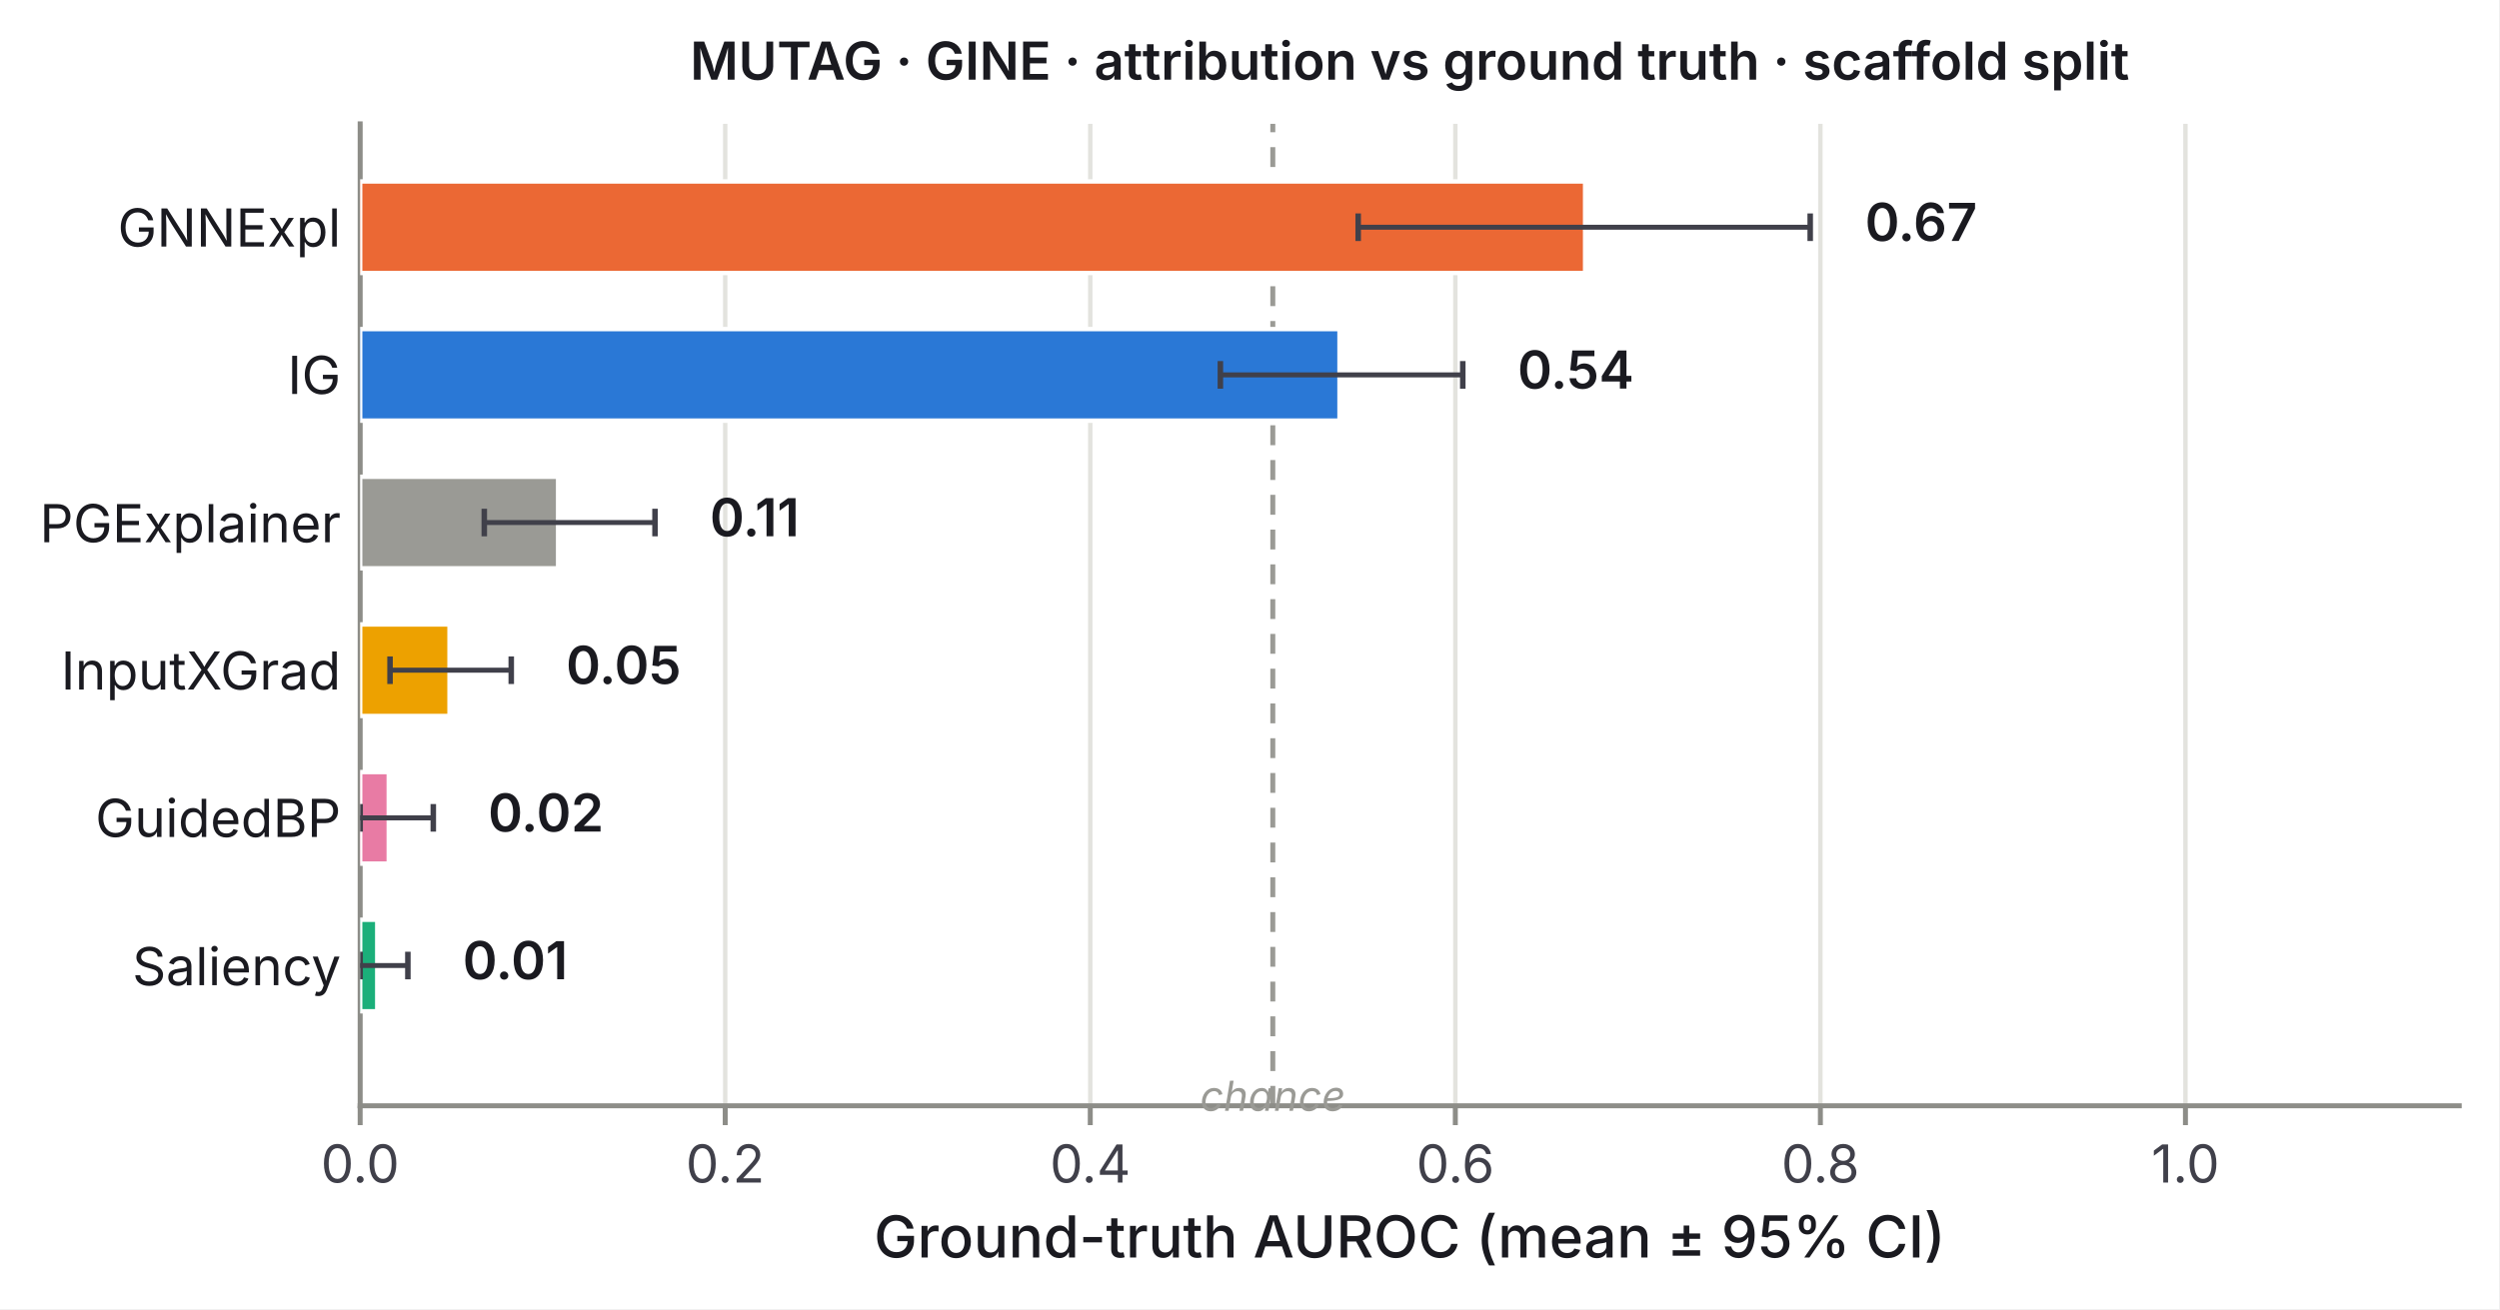
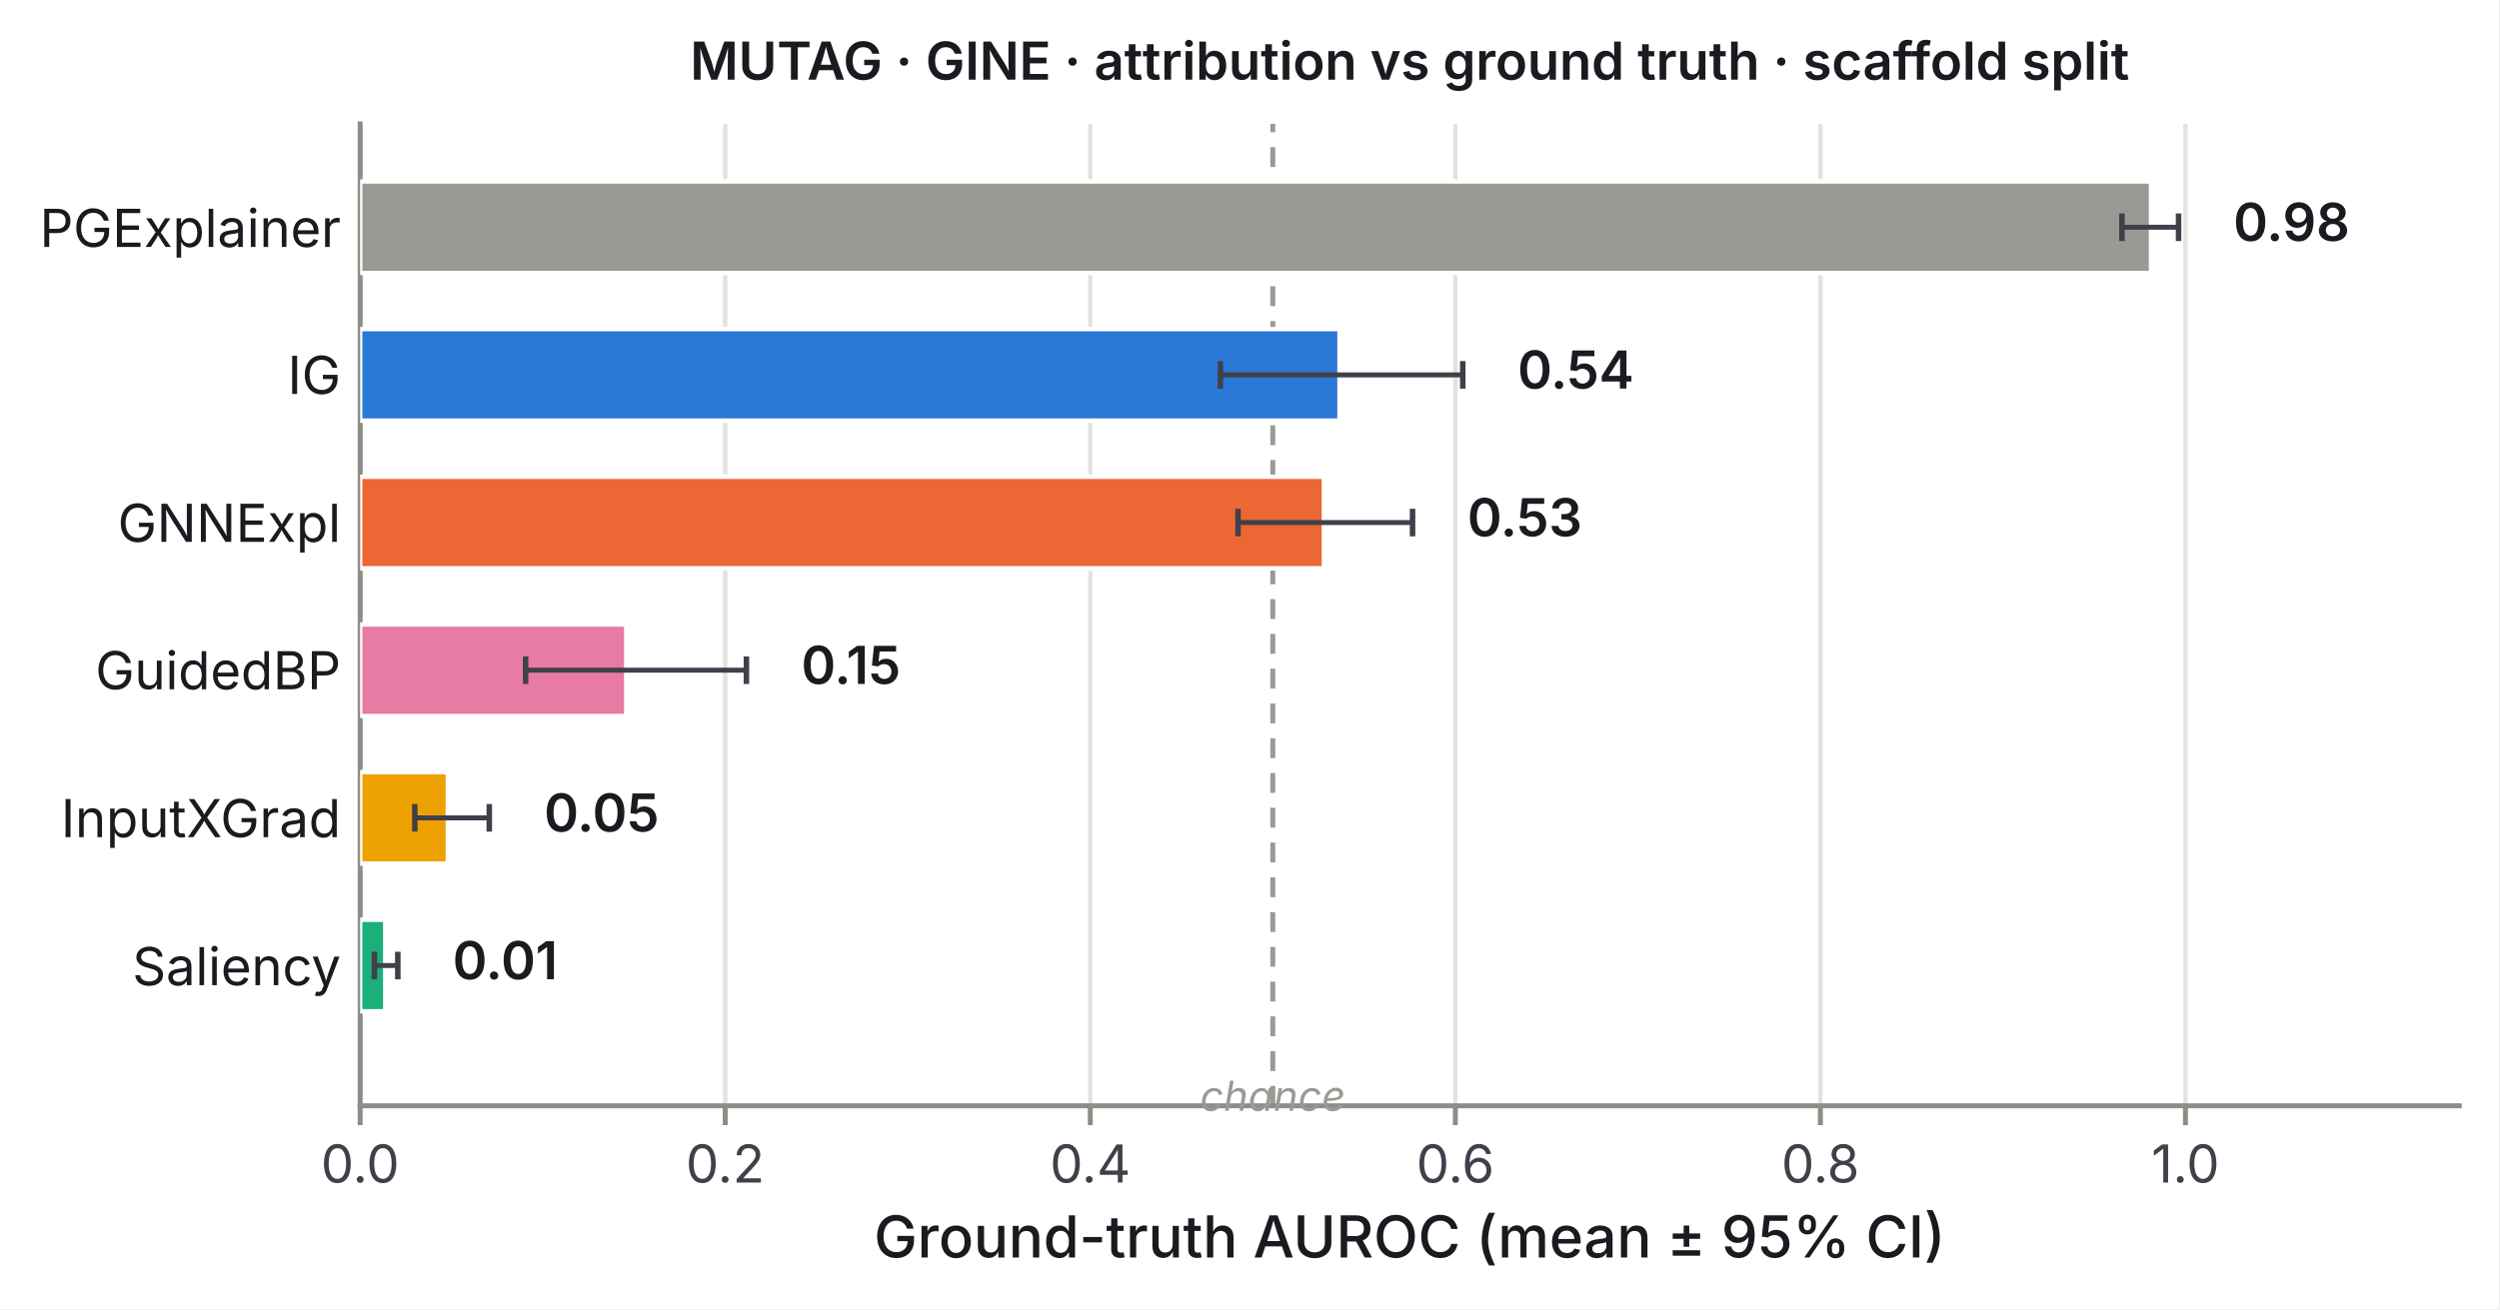
<svg xmlns="http://www.w3.org/2000/svg" xmlns:xlink="http://www.w3.org/1999/xlink" width="452.633pt" height="237.192pt" viewBox="0 0 452.633 237.192" version="1.1">
  <defs>
    <style type="text/css">*{stroke-linejoin: round; stroke-linecap: butt}</style>
  </defs>
  <g id="figure_1">
    <g id="patch_1">
      <path d="M 0 237.192  L 452.633 237.192  L 452.633 0  L 0 0  z " style="fill: #ffffff" />
    </g>
    <g id="axes_1">
      <g id="patch_2">
        <path d="M 65.233 200.361  L 445.433 200.361  L 445.433 22.441  L 65.233 22.441  z " style="fill: #ffffff" />
      </g>
      <g id="matplotlib.axis_1">
        <g id="xtick_1">
          <g id="line2d_1">
-             <path d="M 65.233 200.361  L 65.233 22.441  " clip-path="url(#pd53ebc2d8c)" style="fill: none; stroke: #e3e3de; stroke-width: 0.8; stroke-linecap: round" />
+             <path d="M 65.233 200.361  L 65.233 22.441  " clip-path="url(#p1a0dd9a208)" style="fill: none; stroke: #e3e3de; stroke-width: 0.8; stroke-linecap: round" />
          </g>
          <g id="line2d_2">
            <defs>
-               <path id="mc1cb2d841d" d="M 0 0  L 0 3.5  " style="stroke: #8d8d88; stroke-width: 0.9" />
+               <path id="mdd1f035849" d="M 0 0  L 0 3.5  " style="stroke: #8d8d88; stroke-width: 0.9" />
            </defs>
            <g>
-               <use xlink:href="#mc1cb2d841d" x="65.233" y="200.361" style="fill: #8d8d88; stroke: #8d8d88; stroke-width: 0.9" />
+               <use xlink:href="#mdd1f035849" x="65.233" y="200.361" style="fill: #8d8d88; stroke: #8d8d88; stroke-width: 0.9" />
            </g>
          </g>
          <g id="text_1">
            <text style="font-size: 9.5px; font-family: 'Inter', 'Liberation Sans', 'Arial', 'Helvetica', 'DejaVu Sans', sans-serif; text-anchor: middle; fill: #40404a" x="65.233" y="214.272" transform="rotate(-0 65.23297 214.272)">0.0</text>
          </g>
        </g>
        <g id="xtick_2">
          <g id="line2d_3">
-             <path d="M 131.355 200.361  L 131.355 22.441  " clip-path="url(#pd53ebc2d8c)" style="fill: none; stroke: #e3e3de; stroke-width: 0.8; stroke-linecap: round" />
+             <path d="M 131.355 200.361  L 131.355 22.441  " clip-path="url(#p1a0dd9a208)" style="fill: none; stroke: #e3e3de; stroke-width: 0.8; stroke-linecap: round" />
          </g>
          <g id="line2d_4">
            <g>
-               <use xlink:href="#mc1cb2d841d" x="131.355" y="200.361" style="fill: #8d8d88; stroke: #8d8d88; stroke-width: 0.9" />
+               <use xlink:href="#mdd1f035849" x="131.355" y="200.361" style="fill: #8d8d88; stroke: #8d8d88; stroke-width: 0.9" />
            </g>
          </g>
          <g id="text_2">
            <text style="font-size: 9.5px; font-family: 'Inter', 'Liberation Sans', 'Arial', 'Helvetica', 'DejaVu Sans', sans-serif; text-anchor: middle; fill: #40404a" x="131.355" y="214.272" transform="rotate(-0 131.3547 214.272)">0.2</text>
          </g>
        </g>
        <g id="xtick_3">
          <g id="line2d_5">
-             <path d="M 197.476 200.361  L 197.476 22.441  " clip-path="url(#pd53ebc2d8c)" style="fill: none; stroke: #e3e3de; stroke-width: 0.8; stroke-linecap: round" />
+             <path d="M 197.476 200.361  L 197.476 22.441  " clip-path="url(#p1a0dd9a208)" style="fill: none; stroke: #e3e3de; stroke-width: 0.8; stroke-linecap: round" />
          </g>
          <g id="line2d_6">
            <g>
-               <use xlink:href="#mc1cb2d841d" x="197.476" y="200.361" style="fill: #8d8d88; stroke: #8d8d88; stroke-width: 0.9" />
+               <use xlink:href="#mdd1f035849" x="197.476" y="200.361" style="fill: #8d8d88; stroke: #8d8d88; stroke-width: 0.9" />
            </g>
          </g>
          <g id="text_3">
            <text style="font-size: 9.5px; font-family: 'Inter', 'Liberation Sans', 'Arial', 'Helvetica', 'DejaVu Sans', sans-serif; text-anchor: middle; fill: #40404a" x="197.476" y="214.272" transform="rotate(-0 197.4764 214.272)">0.4</text>
          </g>
        </g>
        <g id="xtick_4">
          <g id="line2d_7">
-             <path d="M 263.598 200.361  L 263.598 22.441  " clip-path="url(#pd53ebc2d8c)" style="fill: none; stroke: #e3e3de; stroke-width: 0.8; stroke-linecap: round" />
+             <path d="M 263.598 200.361  L 263.598 22.441  " clip-path="url(#p1a0dd9a208)" style="fill: none; stroke: #e3e3de; stroke-width: 0.8; stroke-linecap: round" />
          </g>
          <g id="line2d_8">
            <g>
-               <use xlink:href="#mc1cb2d841d" x="263.598" y="200.361" style="fill: #8d8d88; stroke: #8d8d88; stroke-width: 0.9" />
+               <use xlink:href="#mdd1f035849" x="263.598" y="200.361" style="fill: #8d8d88; stroke: #8d8d88; stroke-width: 0.9" />
            </g>
          </g>
          <g id="text_4">
            <text style="font-size: 9.5px; font-family: 'Inter', 'Liberation Sans', 'Arial', 'Helvetica', 'DejaVu Sans', sans-serif; text-anchor: middle; fill: #40404a" x="263.598" y="214.272" transform="rotate(-0 263.5982 214.272)">0.6</text>
          </g>
        </g>
        <g id="xtick_5">
          <g id="line2d_9">
-             <path d="M 329.72 200.361  L 329.72 22.441  " clip-path="url(#pd53ebc2d8c)" style="fill: none; stroke: #e3e3de; stroke-width: 0.8; stroke-linecap: round" />
+             <path d="M 329.72 200.361  L 329.72 22.441  " clip-path="url(#p1a0dd9a208)" style="fill: none; stroke: #e3e3de; stroke-width: 0.8; stroke-linecap: round" />
          </g>
          <g id="line2d_10">
            <g>
-               <use xlink:href="#mc1cb2d841d" x="329.72" y="200.361" style="fill: #8d8d88; stroke: #8d8d88; stroke-width: 0.9" />
+               <use xlink:href="#mdd1f035849" x="329.72" y="200.361" style="fill: #8d8d88; stroke: #8d8d88; stroke-width: 0.9" />
            </g>
          </g>
          <g id="text_5">
            <text style="font-size: 9.5px; font-family: 'Inter', 'Liberation Sans', 'Arial', 'Helvetica', 'DejaVu Sans', sans-serif; text-anchor: middle; fill: #40404a" x="329.72" y="214.272" transform="rotate(-0 329.7199 214.272)">0.8</text>
          </g>
        </g>
        <g id="xtick_6">
          <g id="line2d_11">
-             <path d="M 395.842 200.361  L 395.842 22.441  " clip-path="url(#pd53ebc2d8c)" style="fill: none; stroke: #e3e3de; stroke-width: 0.8; stroke-linecap: round" />
+             <path d="M 395.842 200.361  L 395.842 22.441  " clip-path="url(#p1a0dd9a208)" style="fill: none; stroke: #e3e3de; stroke-width: 0.8; stroke-linecap: round" />
          </g>
          <g id="line2d_12">
            <g>
-               <use xlink:href="#mc1cb2d841d" x="395.842" y="200.361" style="fill: #8d8d88; stroke: #8d8d88; stroke-width: 0.9" />
+               <use xlink:href="#mdd1f035849" x="395.842" y="200.361" style="fill: #8d8d88; stroke: #8d8d88; stroke-width: 0.9" />
            </g>
          </g>
          <g id="text_6">
            <text style="font-size: 9.5px; font-family: 'Inter', 'Liberation Sans', 'Arial', 'Helvetica', 'DejaVu Sans', sans-serif; text-anchor: middle; fill: #40404a" x="395.842" y="214.272" transform="rotate(-0 395.8417 214.272)">1.0</text>
          </g>
        </g>
        <g id="text_7">
          <text style="font-weight: 500; font-size: 10.5px; font-family: 'Inter', 'Liberation Sans', 'Arial', 'Helvetica', 'DejaVu Sans', sans-serif; text-anchor: middle; fill: #1a1a20" x="255.333" y="227.849" transform="rotate(-0 255.333 227.8494)">Ground-truth AUROC (mean ± 95% CI)</text>
        </g>
      </g>
      <g id="matplotlib.axis_2">
        <g id="ytick_1">
          <g id="line2d_13" />
          <g id="text_8">
            <text style="font-size: 9.5px; font-family: 'Inter', 'Liberation Sans', 'Arial', 'Helvetica', 'DejaVu Sans', sans-serif; text-anchor: end; fill: #1a1a20" x="61.733" y="178.513" transform="rotate(-0 61.73297 178.5128)">Saliency</text>
          </g>
        </g>
        <g id="ytick_2">
          <g id="line2d_14" />
          <g id="text_9">
-             <text style="font-size: 9.5px; font-family: 'Inter', 'Liberation Sans', 'Arial', 'Helvetica', 'DejaVu Sans', sans-serif; text-anchor: end; fill: #1a1a20" x="61.733" y="151.644" transform="rotate(-0 61.73297 151.6444)">GuidedBP</text>
+             <text style="font-size: 9.5px; font-family: 'Inter', 'Liberation Sans', 'Arial', 'Helvetica', 'DejaVu Sans', sans-serif; text-anchor: end; fill: #1a1a20" x="61.733" y="151.691" transform="rotate(-0 61.73297 151.6911)">InputXGrad</text>
          </g>
        </g>
        <g id="ytick_3">
          <g id="line2d_15" />
          <g id="text_10">
-             <text style="font-size: 9.5px; font-family: 'Inter', 'Liberation Sans', 'Arial', 'Helvetica', 'DejaVu Sans', sans-serif; text-anchor: end; fill: #1a1a20" x="61.733" y="124.936" transform="rotate(-0 61.73297 124.9362)">InputXGrad</text>
+             <text style="font-size: 9.5px; font-family: 'Inter', 'Liberation Sans', 'Arial', 'Helvetica', 'DejaVu Sans', sans-serif; text-anchor: end; fill: #1a1a20" x="61.733" y="124.889" transform="rotate(-0 61.73297 124.8895)">GuidedBP</text>
          </g>
        </g>
        <g id="ytick_4">
          <g id="line2d_16" />
          <g id="text_11">
-             <text style="font-size: 9.5px; font-family: 'Inter', 'Liberation Sans', 'Arial', 'Helvetica', 'DejaVu Sans', sans-serif; text-anchor: end; fill: #1a1a20" x="61.733" y="98.248" transform="rotate(-0 61.73297 98.24816)">PGExplainer</text>
+             <text style="font-size: 9.5px; font-family: 'Inter', 'Liberation Sans', 'Arial', 'Helvetica', 'DejaVu Sans', sans-serif; text-anchor: end; fill: #1a1a20" x="61.733" y="98.181" transform="rotate(-0 61.73297 98.18136)">GNNExpl</text>
          </g>
        </g>
        <g id="ytick_5">
          <g id="line2d_17" />
          <g id="text_12">
            <text style="font-size: 9.5px; font-family: 'Inter', 'Liberation Sans', 'Arial', 'Helvetica', 'DejaVu Sans', sans-serif; text-anchor: end; fill: #1a1a20" x="61.733" y="71.38" transform="rotate(-0 61.73297 71.37972)">IG</text>
          </g>
        </g>
        <g id="ytick_6">
          <g id="line2d_18" />
          <g id="text_13">
-             <text style="font-size: 9.5px; font-family: 'Inter', 'Liberation Sans', 'Arial', 'Helvetica', 'DejaVu Sans', sans-serif; text-anchor: end; fill: #1a1a20" x="61.733" y="44.672" transform="rotate(-0 61.73297 44.67159)">GNNExpl</text>
+             <text style="font-size: 9.5px; font-family: 'Inter', 'Liberation Sans', 'Arial', 'Helvetica', 'DejaVu Sans', sans-serif; text-anchor: end; fill: #1a1a20" x="61.733" y="44.738" transform="rotate(-0 61.73297 44.73838)">PGExplainer</text>
          </g>
        </g>
      </g>
      <g id="line2d_19">
-         <path d="M 230.537 200.361  L 230.537 22.441  " clip-path="url(#pd53ebc2d8c)" style="fill: none; stroke-dasharray: 3.6,2.7; stroke-dashoffset: 0; stroke: #9a9a95; stroke-width: 0.9" />
+         <path d="M 230.537 200.361  L 230.537 22.441  " clip-path="url(#p1a0dd9a208)" style="fill: none; stroke-dasharray: 3.6,2.7; stroke-dashoffset: 0; stroke: #9a9a95; stroke-width: 0.9" />
      </g>
      <g id="patch_3">
        <path d="M 65.233 200.361  L 65.233 22.441  " style="fill: none; stroke: #8d8d88; stroke-width: 0.9; stroke-linejoin: miter; stroke-linecap: square" />
      </g>
      <g id="patch_4">
        <path d="M 65.233 200.361  L 445.433 200.361  " style="fill: none; stroke: #8d8d88; stroke-width: 0.9; stroke-linejoin: miter; stroke-linecap: square" />
      </g>
      <g id="patch_5">
-         <path d="M 65.233 183.238  L 68.33 183.238  L 68.33 166.65  L 65.233 166.65  z " clip-path="url(#pd53ebc2d8c)" style="fill: #1baf7a; stroke: #ffffff; stroke-width: 0.8; stroke-linejoin: miter" />
+         <path d="M 65.233 183.238  L 69.775 183.238  L 69.775 166.65  L 65.233 166.65  z " clip-path="url(#p1a0dd9a208)" style="fill: #1baf7a; stroke: #ffffff; stroke-width: 0.8; stroke-linejoin: miter" />
      </g>
      <g id="patch_6">
-         <path d="M 65.233 156.483  L 70.416 156.483  L 70.416 139.895  L 65.233 139.895  z " clip-path="url(#pd53ebc2d8c)" style="fill: #e87ba4; stroke: #ffffff; stroke-width: 0.8; stroke-linejoin: miter" />
+         <path d="M 65.233 156.483  L 81.114 156.483  L 81.114 139.895  L 65.233 139.895  z " clip-path="url(#p1a0dd9a208)" style="fill: #eda100; stroke: #ffffff; stroke-width: 0.8; stroke-linejoin: miter" />
      </g>
      <g id="patch_7">
-         <path d="M 65.233 129.728  L 81.421 129.728  L 81.421 113.14  L 65.233 113.14  z " clip-path="url(#pd53ebc2d8c)" style="fill: #eda100; stroke: #ffffff; stroke-width: 0.8; stroke-linejoin: miter" />
+         <path d="M 65.233 129.728  L 113.427 129.728  L 113.427 113.14  L 65.233 113.14  z " clip-path="url(#p1a0dd9a208)" style="fill: #e87ba4; stroke: #ffffff; stroke-width: 0.8; stroke-linejoin: miter" />
      </g>
      <g id="patch_8">
-         <path d="M 65.233 102.973  L 101.087 102.973  L 101.087 86.385  L 65.233 86.385  z " clip-path="url(#pd53ebc2d8c)" style="fill: #9a9a95; stroke: #ffffff; stroke-width: 0.8; stroke-linejoin: miter" />
+         <path d="M 65.233 102.973  L 239.793 102.973  L 239.793 86.385  L 65.233 86.385  z " clip-path="url(#p1a0dd9a208)" style="fill: #eb6834; stroke: #ffffff; stroke-width: 0.8; stroke-linejoin: miter" />
      </g>
      <g id="patch_9">
-         <path d="M 65.233 76.218  L 242.622 76.218  L 242.622 59.63  L 65.233 59.63  z " clip-path="url(#pd53ebc2d8c)" style="fill: #2a78d6; stroke: #ffffff; stroke-width: 0.8; stroke-linejoin: miter" />
+         <path d="M 65.233 76.218  L 242.622 76.218  L 242.622 59.63  L 65.233 59.63  z " clip-path="url(#p1a0dd9a208)" style="fill: #2a78d6; stroke: #ffffff; stroke-width: 0.8; stroke-linejoin: miter" />
      </g>
      <g id="patch_10">
-         <path d="M 65.233 49.463  L 287.106 49.463  L 287.106 32.875  L 65.233 32.875  z " clip-path="url(#pd53ebc2d8c)" style="fill: #eb6834; stroke: #ffffff; stroke-width: 0.8; stroke-linejoin: miter" />
+         <path d="M 65.233 49.463  L 389.612 49.463  L 389.612 32.875  L 65.233 32.875  z " clip-path="url(#p1a0dd9a208)" style="fill: #9a9a95; stroke: #ffffff; stroke-width: 0.8; stroke-linejoin: miter" />
      </g>
      <g id="text_14">
        <text style="font-style: italic; font-size: 7.5px; font-family: 'Inter', 'Liberation Sans', 'Arial', 'Helvetica', 'DejaVu Sans', sans-serif; text-anchor: middle; fill: #9a9a95" x="230.537" y="201.269" transform="rotate(-0 230.5373 201.2687)">chance</text>
      </g>
      <g id="text_15">
-         <text style="font-weight: 600; font-size: 9.5px; font-family: 'Inter', 'Liberation Sans', 'Arial', 'Helvetica', 'DejaVu Sans', sans-serif; text-anchor: start; fill: #1a1a20" x="83.795" y="177.43" transform="rotate(-0 83.79459 177.43)">0.01</text>
+         <text style="font-weight: 600; font-size: 9.5px; font-family: 'Inter', 'Liberation Sans', 'Arial', 'Helvetica', 'DejaVu Sans', sans-serif; text-anchor: start; fill: #1a1a20" x="81.97" y="177.43" transform="rotate(-0 81.97001 177.43)">0.01</text>
      </g>
      <g id="text_16">
-         <text style="font-weight: 600; font-size: 9.5px; font-family: 'Inter', 'Liberation Sans', 'Arial', 'Helvetica', 'DejaVu Sans', sans-serif; text-anchor: start; fill: #1a1a20" x="88.398" y="150.675" transform="rotate(-0 88.39804 150.6751)">0.02</text>
+         <text style="font-weight: 600; font-size: 9.5px; font-family: 'Inter', 'Liberation Sans', 'Arial', 'Helvetica', 'DejaVu Sans', sans-serif; text-anchor: start; fill: #1a1a20" x="98.54" y="150.675" transform="rotate(-0 98.53958 150.6751)">0.05</text>
      </g>
      <g id="text_17">
-         <text style="font-weight: 600; font-size: 9.5px; font-family: 'Inter', 'Liberation Sans', 'Arial', 'Helvetica', 'DejaVu Sans', sans-serif; text-anchor: start; fill: #1a1a20" x="102.518" y="123.92" transform="rotate(-0 102.5183 123.9202)">0.05</text>
+         <text style="font-weight: 600; font-size: 9.5px; font-family: 'Inter', 'Liberation Sans', 'Arial', 'Helvetica', 'DejaVu Sans', sans-serif; text-anchor: start; fill: #1a1a20" x="145.112" y="123.92" transform="rotate(-0 145.1115 123.9202)">0.15</text>
      </g>
      <g id="text_18">
-         <text style="font-weight: 600; font-size: 9.5px; font-family: 'Inter', 'Liberation Sans', 'Arial', 'Helvetica', 'DejaVu Sans', sans-serif; text-anchor: start; fill: #1a1a20" x="128.557" y="97.165" transform="rotate(-0 128.5574 97.16531)">0.11</text>
+         <text style="font-weight: 600; font-size: 9.5px; font-family: 'Inter', 'Liberation Sans', 'Arial', 'Helvetica', 'DejaVu Sans', sans-serif; text-anchor: start; fill: #1a1a20" x="265.767" y="97.165" transform="rotate(-0 265.7673 97.16531)">0.53</text>
      </g>
      <g id="text_19">
        <text style="font-weight: 600; font-size: 9.5px; font-family: 'Inter', 'Liberation Sans', 'Arial', 'Helvetica', 'DejaVu Sans', sans-serif; text-anchor: start; fill: #1a1a20" x="274.864" y="70.41" transform="rotate(-0 274.8644 70.41042)">0.54</text>
      </g>
      <g id="text_20">
-         <text style="font-weight: 600; font-size: 9.5px; font-family: 'Inter', 'Liberation Sans', 'Arial', 'Helvetica', 'DejaVu Sans', sans-serif; text-anchor: start; fill: #1a1a20" x="337.794" y="43.656" transform="rotate(-0 337.7939 43.65553)">0.67</text>
+         <text style="font-weight: 600; font-size: 9.5px; font-family: 'Inter', 'Liberation Sans', 'Arial', 'Helvetica', 'DejaVu Sans', sans-serif; text-anchor: start; fill: #1a1a20" x="404.512" y="43.656" transform="rotate(-0 404.5123 43.65553)">0.98</text>
      </g>
      <g id="text_21">
        <text style="font-weight: 600; font-size: 9.5px; font-family: 'Inter', 'Liberation Sans', 'Arial', 'Helvetica', 'DejaVu Sans', sans-serif; text-anchor: middle; fill: #1a1a20" x="255.333" y="14.441" transform="rotate(-0 255.333 14.44078)">MUTAG · GINE · attribution vs ground truth · scaffold split</text>
      </g>
      <g id="LineCollection_1">
-         <path d="M 65.233 174.944  L 73.876 174.944  " clip-path="url(#pd53ebc2d8c)" style="fill: none; stroke: #40404a; stroke-width: 0.9" />
-         <path d="M 65.233 148.189  L 78.48 148.189  " clip-path="url(#pd53ebc2d8c)" style="fill: none; stroke: #40404a; stroke-width: 0.9" />
-         <path d="M 70.646 121.434  L 92.6 121.434  " clip-path="url(#pd53ebc2d8c)" style="fill: none; stroke: #40404a; stroke-width: 0.9" />
-         <path d="M 87.716 94.679  L 118.639 94.679  " clip-path="url(#pd53ebc2d8c)" style="fill: none; stroke: #40404a; stroke-width: 0.9" />
-         <path d="M 221.042 67.924  L 264.946 67.924  " clip-path="url(#pd53ebc2d8c)" style="fill: none; stroke: #40404a; stroke-width: 0.9" />
-         <path d="M 246.001 41.169  L 327.876 41.169  " clip-path="url(#pd53ebc2d8c)" style="fill: none; stroke: #40404a; stroke-width: 0.9" />
+         <path d="M 67.821 174.944  L 72.052 174.944  " clip-path="url(#p1a0dd9a208)" style="fill: none; stroke: #40404a; stroke-width: 0.9" />
+         <path d="M 75.136 148.189  L 88.621 148.189  " clip-path="url(#p1a0dd9a208)" style="fill: none; stroke: #40404a; stroke-width: 0.9" />
+         <path d="M 95.201 121.434  L 135.193 121.434  " clip-path="url(#p1a0dd9a208)" style="fill: none; stroke: #40404a; stroke-width: 0.9" />
+         <path d="M 224.24 94.679  L 255.849 94.679  " clip-path="url(#p1a0dd9a208)" style="fill: none; stroke: #40404a; stroke-width: 0.9" />
+         <path d="M 221.042 67.924  L 264.946 67.924  " clip-path="url(#p1a0dd9a208)" style="fill: none; stroke: #40404a; stroke-width: 0.9" />
+         <path d="M 384.336 41.169  L 394.594 41.169  " clip-path="url(#p1a0dd9a208)" style="fill: none; stroke: #40404a; stroke-width: 0.9" />
      </g>
      <g id="line2d_20">
        <defs>
-           <path id="ma2a4b3cb4f" d="M 0 2.5  L 0 -2.5  " style="stroke: #40404a" />
+           <path id="m5f4e7753be" d="M 0 2.5  L 0 -2.5  " style="stroke: #40404a" />
        </defs>
-         <g clip-path="url(#pd53ebc2d8c)">
-           <use xlink:href="#ma2a4b3cb4f" x="65.233" y="174.944" style="fill: #40404a; stroke: #40404a" />
-           <use xlink:href="#ma2a4b3cb4f" x="65.233" y="148.189" style="fill: #40404a; stroke: #40404a" />
-           <use xlink:href="#ma2a4b3cb4f" x="70.646" y="121.434" style="fill: #40404a; stroke: #40404a" />
-           <use xlink:href="#ma2a4b3cb4f" x="87.716" y="94.679" style="fill: #40404a; stroke: #40404a" />
-           <use xlink:href="#ma2a4b3cb4f" x="221.042" y="67.924" style="fill: #40404a; stroke: #40404a" />
-           <use xlink:href="#ma2a4b3cb4f" x="246.001" y="41.169" style="fill: #40404a; stroke: #40404a" />
+         <g clip-path="url(#p1a0dd9a208)">
+           <use xlink:href="#m5f4e7753be" x="67.821" y="174.944" style="fill: #40404a; stroke: #40404a" />
+           <use xlink:href="#m5f4e7753be" x="75.136" y="148.189" style="fill: #40404a; stroke: #40404a" />
+           <use xlink:href="#m5f4e7753be" x="95.201" y="121.434" style="fill: #40404a; stroke: #40404a" />
+           <use xlink:href="#m5f4e7753be" x="224.24" y="94.679" style="fill: #40404a; stroke: #40404a" />
+           <use xlink:href="#m5f4e7753be" x="221.042" y="67.924" style="fill: #40404a; stroke: #40404a" />
+           <use xlink:href="#m5f4e7753be" x="384.336" y="41.169" style="fill: #40404a; stroke: #40404a" />
        </g>
      </g>
      <g id="line2d_21">
-         <g clip-path="url(#pd53ebc2d8c)">
-           <use xlink:href="#ma2a4b3cb4f" x="73.876" y="174.944" style="fill: #40404a; stroke: #40404a" />
-           <use xlink:href="#ma2a4b3cb4f" x="78.48" y="148.189" style="fill: #40404a; stroke: #40404a" />
-           <use xlink:href="#ma2a4b3cb4f" x="92.6" y="121.434" style="fill: #40404a; stroke: #40404a" />
-           <use xlink:href="#ma2a4b3cb4f" x="118.639" y="94.679" style="fill: #40404a; stroke: #40404a" />
-           <use xlink:href="#ma2a4b3cb4f" x="264.946" y="67.924" style="fill: #40404a; stroke: #40404a" />
-           <use xlink:href="#ma2a4b3cb4f" x="327.876" y="41.169" style="fill: #40404a; stroke: #40404a" />
+         <g clip-path="url(#p1a0dd9a208)">
+           <use xlink:href="#m5f4e7753be" x="72.052" y="174.944" style="fill: #40404a; stroke: #40404a" />
+           <use xlink:href="#m5f4e7753be" x="88.621" y="148.189" style="fill: #40404a; stroke: #40404a" />
+           <use xlink:href="#m5f4e7753be" x="135.193" y="121.434" style="fill: #40404a; stroke: #40404a" />
+           <use xlink:href="#m5f4e7753be" x="255.849" y="94.679" style="fill: #40404a; stroke: #40404a" />
+           <use xlink:href="#m5f4e7753be" x="264.946" y="67.924" style="fill: #40404a; stroke: #40404a" />
+           <use xlink:href="#m5f4e7753be" x="394.594" y="41.169" style="fill: #40404a; stroke: #40404a" />
        </g>
      </g>
    </g>
  </g>
  <defs>
-     <clipPath id="pd53ebc2d8c">
+     <clipPath id="p1a0dd9a208">
      <rect x="65.233" y="22.441" width="380.2" height="177.92" />
    </clipPath>
  </defs>
</svg>
